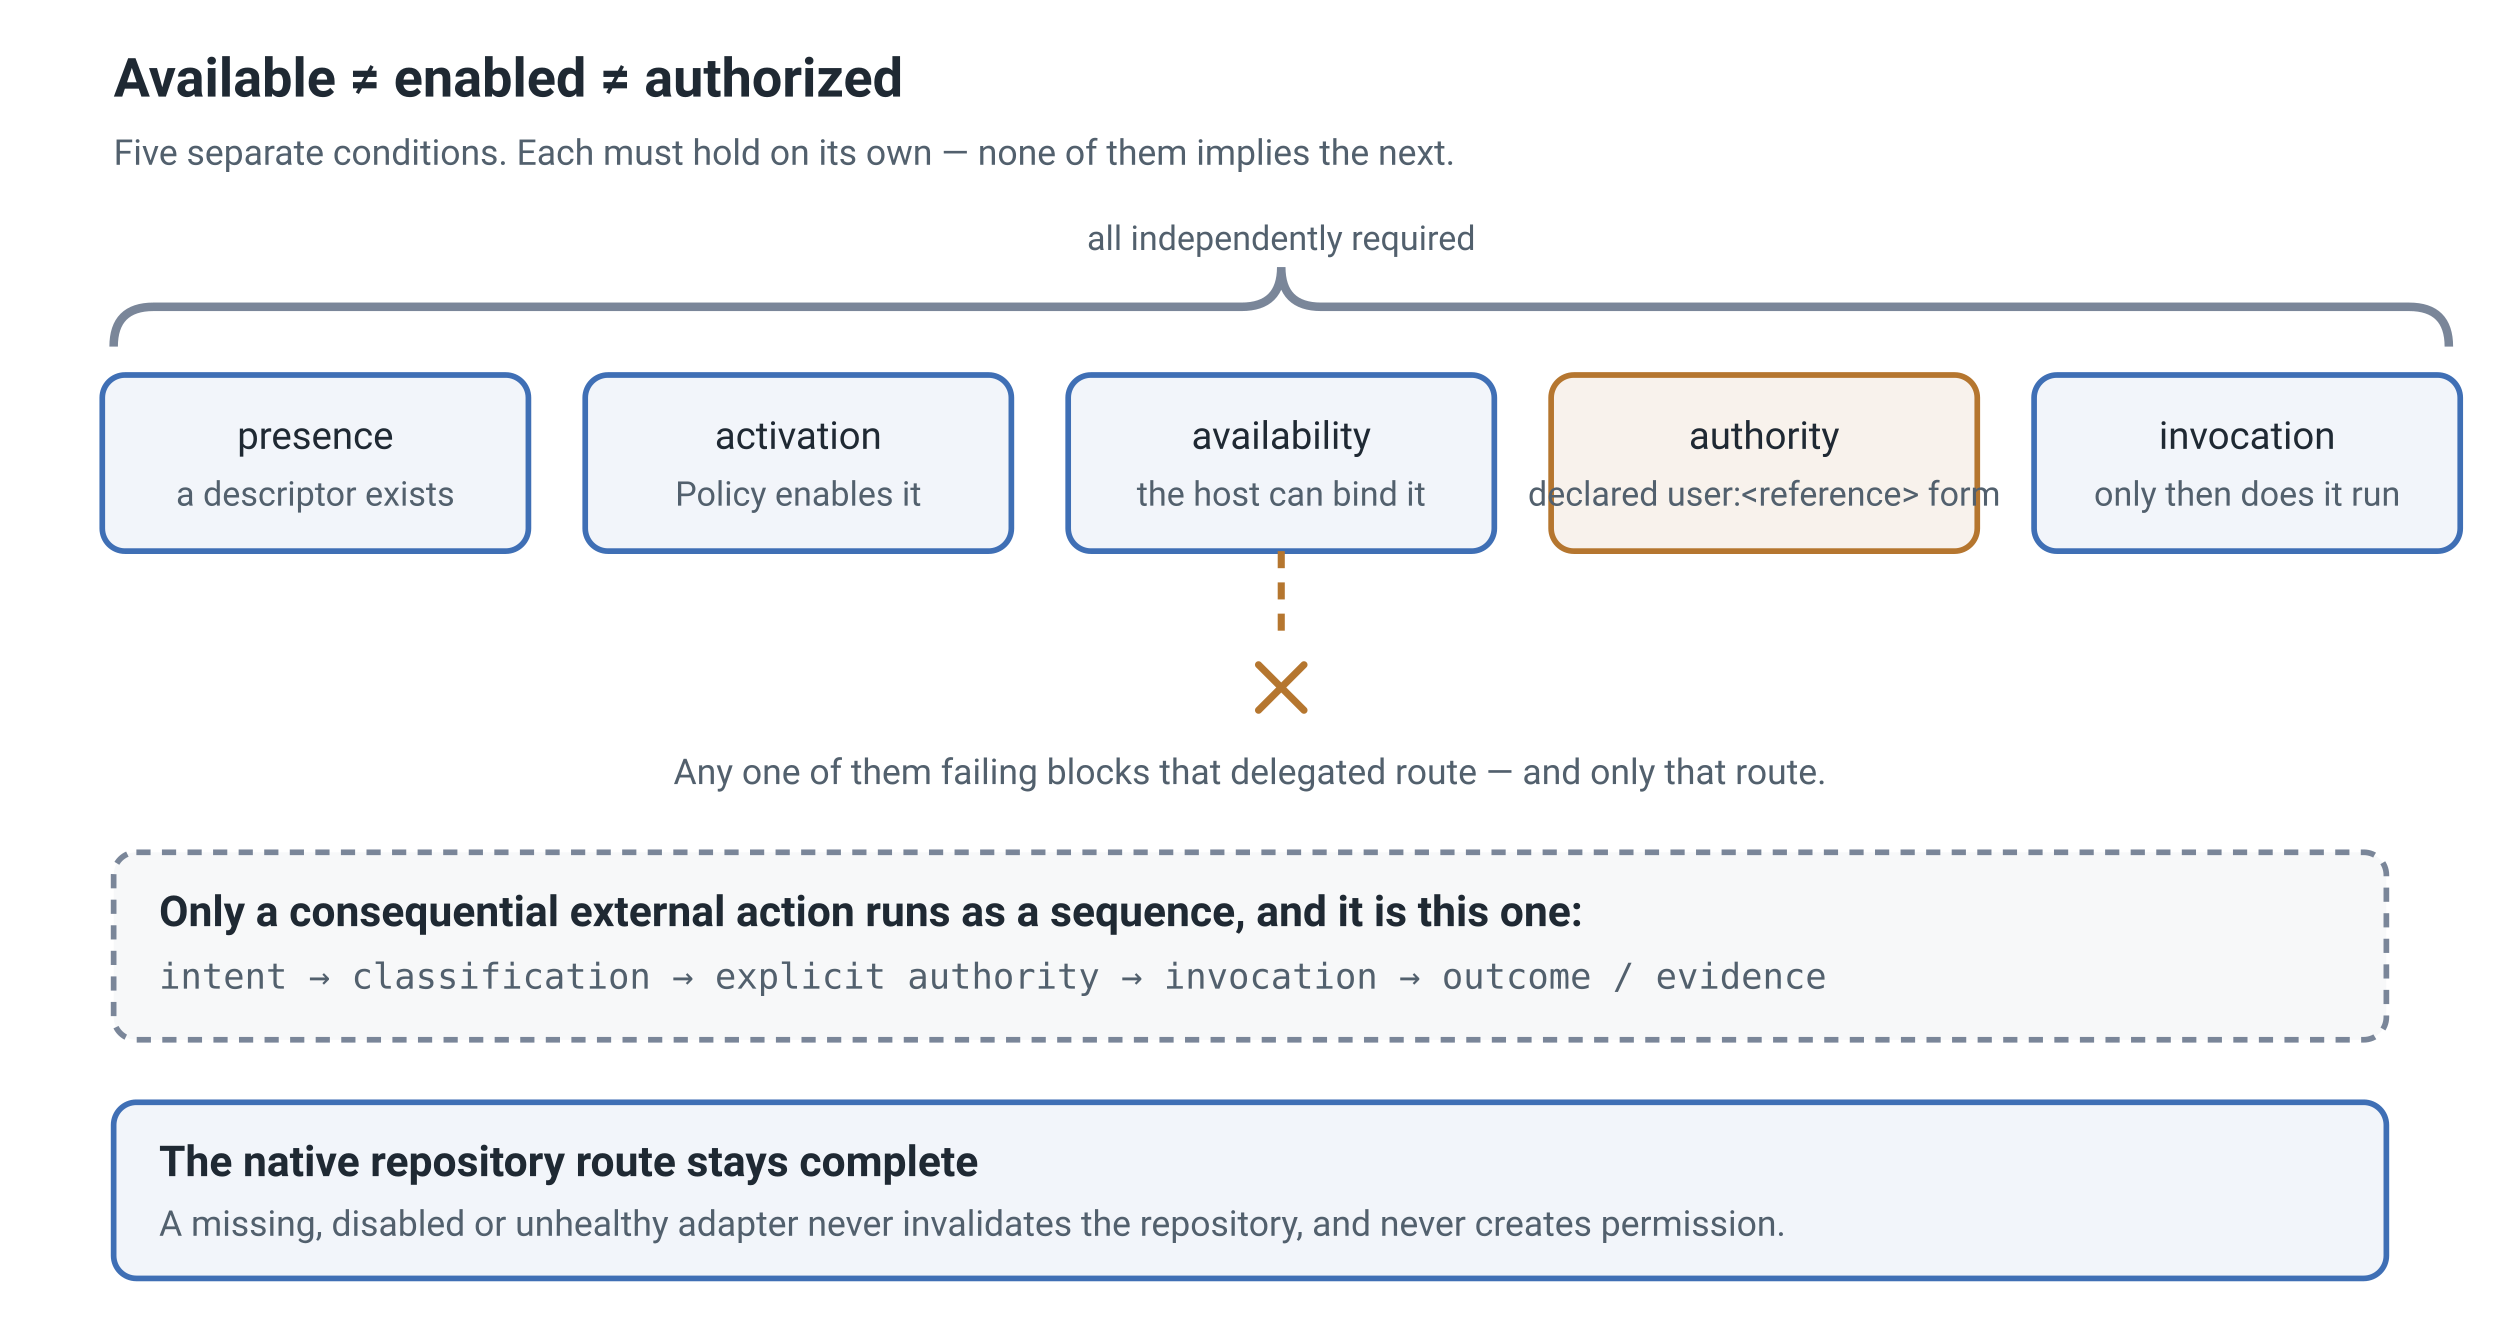
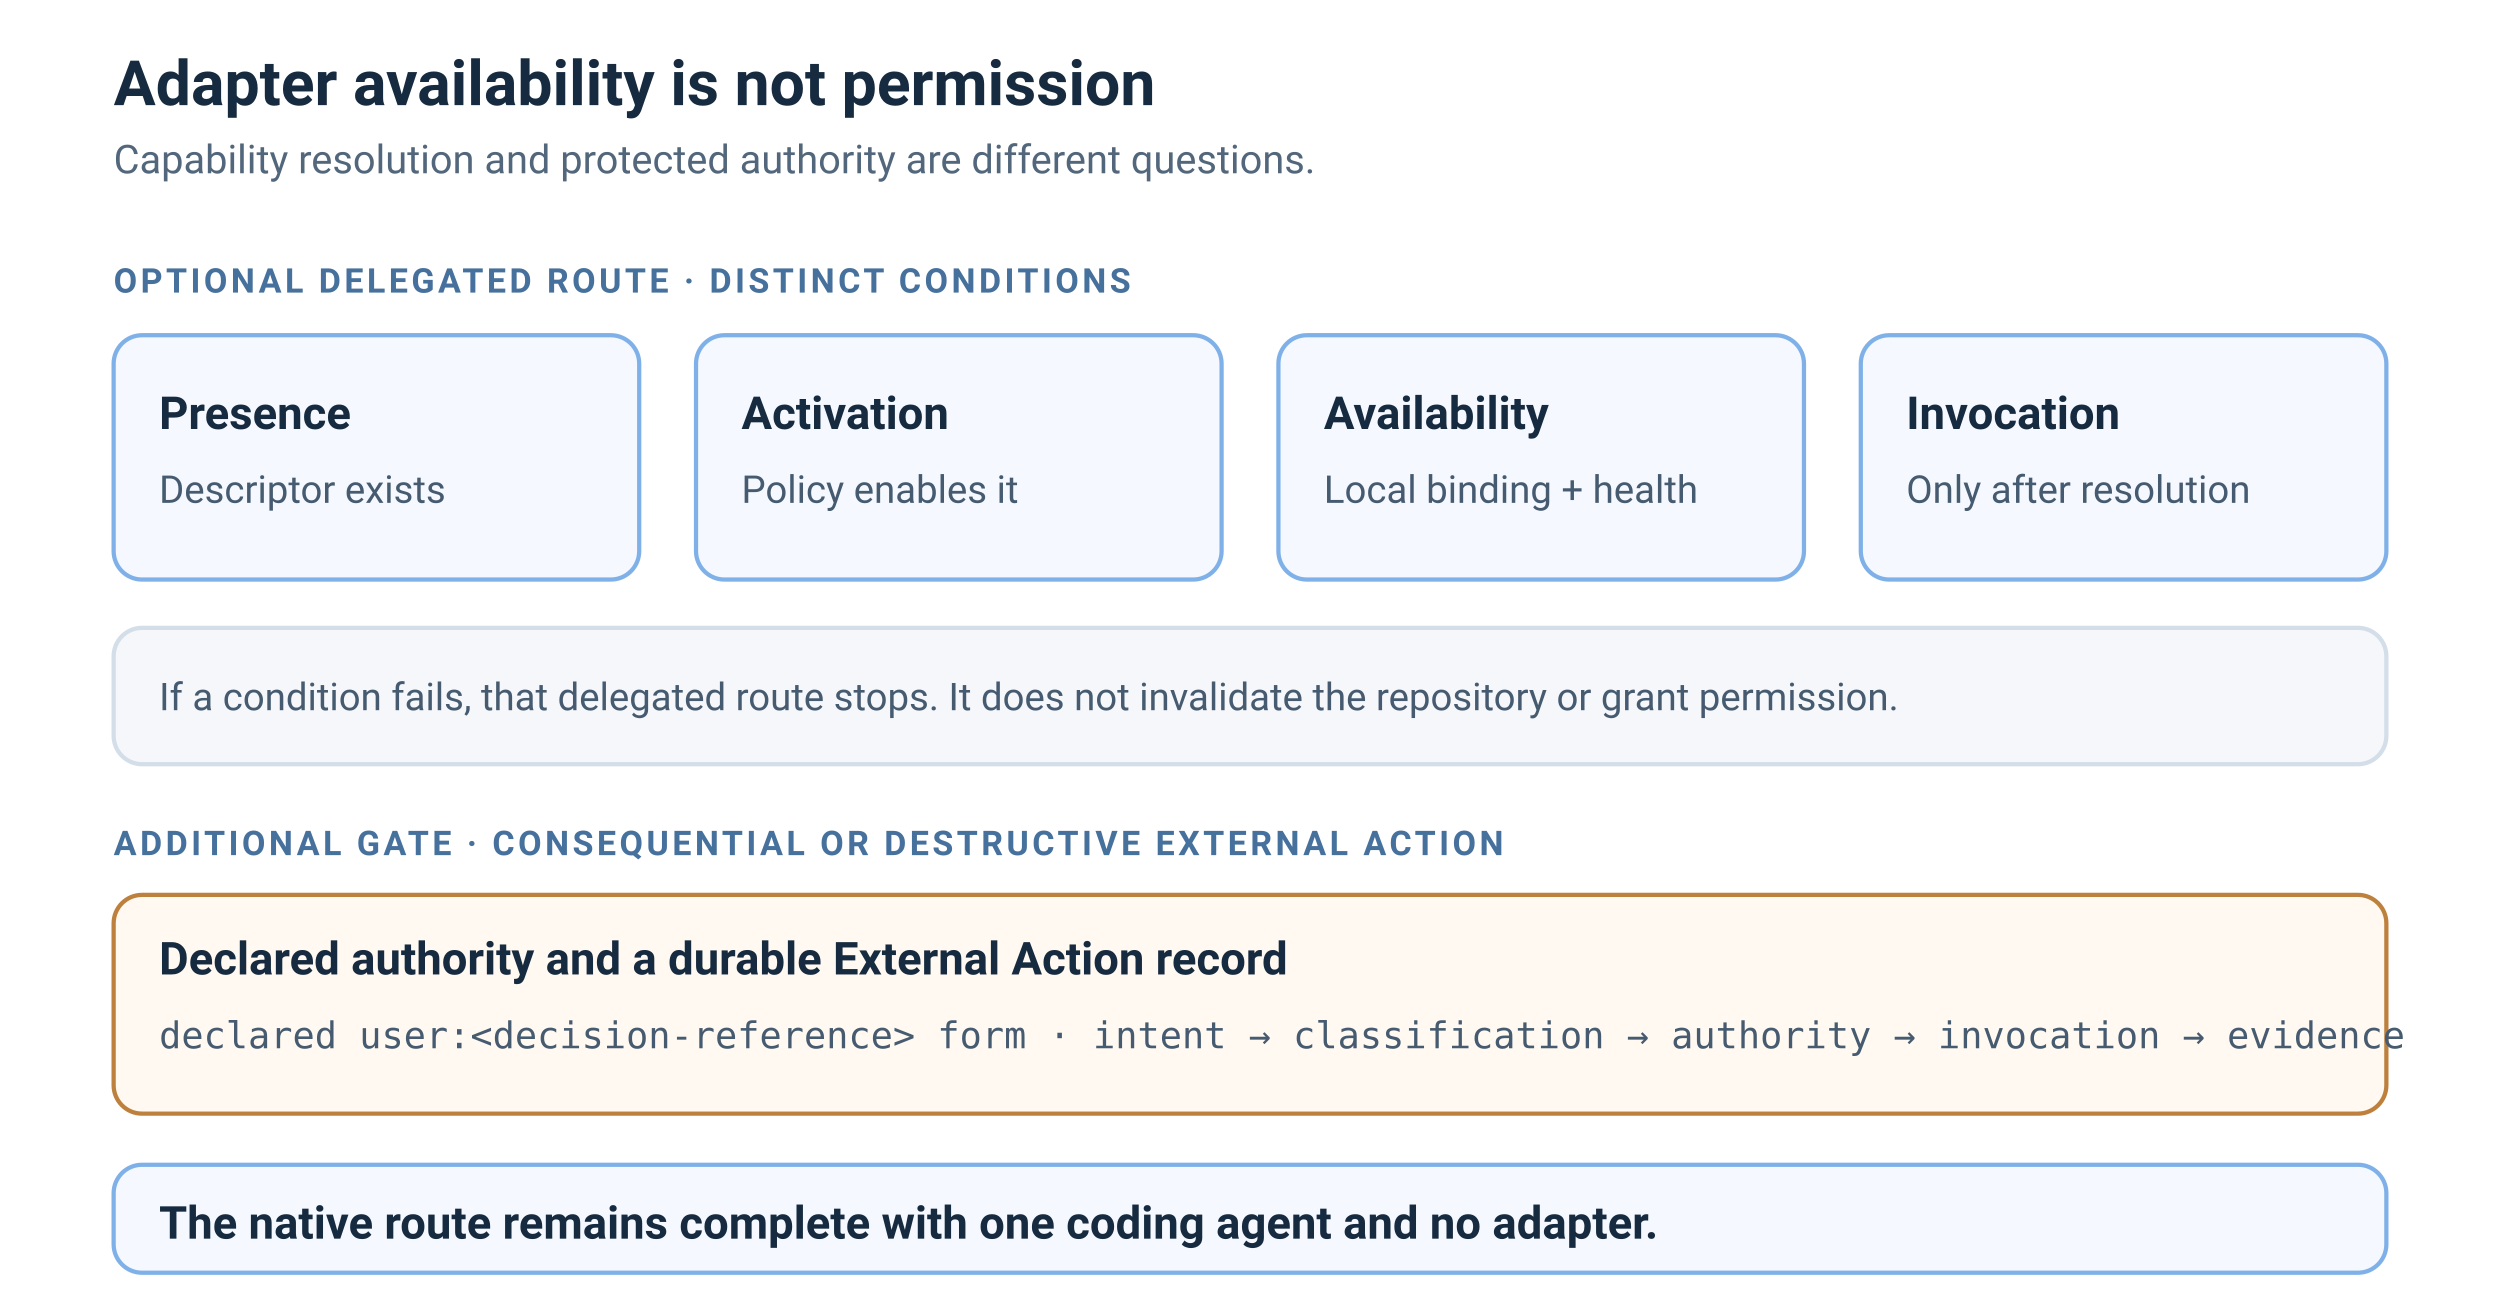
- <svg xmlns="http://www.w3.org/2000/svg" viewBox="0 0 880 472" width="880" height="472" role="img" aria-labelledby="title desc">
-   <defs>
-     <marker id="a" viewBox="0 0 10 10" refX="9" refY="5" markerWidth="7" markerHeight="7" orient="auto-start-reverse">
-       <path class="ah" d="M 0 0 L 10 5 L 0 10 z" />
-     </marker>
-   </defs>
+ <svg xmlns="http://www.w3.org/2000/svg" viewBox="0 0 880 458" width="880" height="458" role="img" aria-labelledby="title desc">
  <style>
    text { font-family: system-ui, -apple-system, "Segoe UI", Roboto, sans-serif; }
-     .head { font-size: 19px; font-weight: 700; fill: #1f2933; }
-     .stage { font-size: 15px; font-weight: 600; fill: #1f2933; }
-     .body { font-size: 13.5px; fill: #1f2933; }
-     .note { font-size: 12.5px; fill: #52606d; }
-     .key { font-size: 12px; fill: #52606d; }
-     .mono { font-family: ui-monospace, SFMono-Regular, Consolas, monospace; font-size: 12.5px; fill: #52606d; }
-     .box { fill: #3f6fb5; fill-opacity: .07; stroke: #3f6fb5; stroke-width: 2; }
-     .boxh { fill: #b5762f; fill-opacity: .09; stroke: #b5762f; stroke-width: 2; }
-     .boxm { fill: #7a8699; fill-opacity: .06; stroke: #7a8699; stroke-width: 2; stroke-dasharray: 5 4; }
-     .stop { fill: #3f6fb5; }
-     .gate { fill: #b5762f; }
-     .rail { stroke: #7a8699; stroke-width: 3; fill: none; }
-     .arrow { stroke: #7a8699; stroke-width: 2; fill: none; marker-end: url(#a); }
-     .ah { fill: #7a8699; }
-     .blocked { stroke: #b5762f; stroke-width: 2.5; fill: none; stroke-dasharray: 6 5; }
-     .cross { stroke: #b5762f; stroke-width: 2.5; stroke-linecap: round; }
+     .head { font-size: 22px; font-weight: 700; fill: #172b40; }
+     .sub { font-size: 14px; fill: #52677b; }
+     .label { font-size: 12px; font-weight: 700; letter-spacing: 1.2px; fill: #47719d; }
+     .stage { font-size: 16px; font-weight: 700; fill: #172b40; }
+     .body { font-size: 13.5px; fill: #465b70; }
+     .mono { font: 13px ui-monospace, SFMono-Regular, Consolas, monospace; fill: #465b70; }
+     .card { fill: #f5f9ff; stroke: #7fb1e8; stroke-width: 1.5; }
+     .amber { fill: #fff9f1; stroke: #bd803d; stroke-width: 1.5; }
+     .quiet { fill: #f5f7fa; stroke: #d3dee9; stroke-width: 1.5; }
    @media (prefers-color-scheme: dark) {
-       .head, .stage, .body { fill: #e6edf3; }
-       .note, .key, .mono { fill: #9aa7b4; }
-       .box { fill: #6ea8fe; fill-opacity: .12; stroke: #6ea8fe; }
-       .boxh { fill: #e0a34a; fill-opacity: .14; stroke: #e0a34a; }
-       .boxm { fill: #8b98a5; fill-opacity: .10; stroke: #8b98a5; }
-       .stop { fill: #6ea8fe; }
-       .gate { fill: #e0a34a; }
-       .rail, .arrow { stroke: #8b98a5; }
-       .ah { fill: #8b98a5; }
-       .blocked, .cross { stroke: #e0a34a; }
+       .head, .stage { fill: #edf5fc; }
+       .sub, .body, .mono { fill: #bacbdd; }
+       .label { fill: #86c4ff; }
+       .card { fill: #142b42; stroke: #4d91d2; }
+       .amber { fill: #332819; stroke: #dba15e; }
+       .quiet { fill: #172431; stroke: #3a4d60; }
    }
  </style>
-   <text class="head" x="40" y="34">Available ≠ enabled ≠ authorized</text>
-   <text class="note" x="40" y="58">Five separate conditions. Each must hold on its own — none of them implies the next.</text>
-   <text class="key" x="451" y="88" text-anchor="middle">all independently required</text>
-   <path class="rail" d="M 40 122 q 0 -14 14 -14 H 437 q 14 0 14 -14 q 0 14 14 14 H 848 q 14 0 14 14" />
-   <rect class="box" x="36" y="132" width="150" height="62" rx="8" />
-   <text class="body" x="111" y="158" text-anchor="middle">presence</text>
-   <text class="key" x="111" y="178" text-anchor="middle">a descriptor exists</text>
-   <rect class="box" x="206" y="132" width="150" height="62" rx="8" />
-   <text class="body" x="281" y="158" text-anchor="middle">activation</text>
-   <text class="key" x="281" y="178" text-anchor="middle">Policy enables it</text>
-   <rect class="box" x="376" y="132" width="150" height="62" rx="8" />
-   <text class="body" x="451" y="158" text-anchor="middle">availability</text>
-   <text class="key" x="451" y="178" text-anchor="middle">the host can bind it</text>
-   <rect class="boxh" x="546" y="132" width="150" height="62" rx="8" />
-   <text class="body" x="621" y="158" text-anchor="middle">authority</text>
-   <text class="key" x="621" y="178" text-anchor="middle">declared user:&lt;reference&gt; form</text>
-   <rect class="box" x="716" y="132" width="150" height="62" rx="8" />
-   <text class="body" x="791" y="158" text-anchor="middle">invocation</text>
-   <text class="key" x="791" y="178" text-anchor="middle">only then does it run</text>
-   <path class="blocked" d="M 451 194 L 451 226" />
-   <line class="cross" x1="443" y1="234" x2="459" y2="250" />
-   <line class="cross" x1="459" y1="234" x2="443" y2="250" />
-   <text class="note" x="440" y="276" text-anchor="middle">Any one of them failing blocks that delegated route — and only that route.</text>
-   <rect class="boxm" x="40" y="300" width="800" height="66" rx="8" />
-   <text class="stage" x="56" y="326">Only a consequential external action runs as a sequence, and it is this one:</text>
-   <text class="mono" x="56" y="348">intent → classification → explicit authority → invocation → outcome / evidence</text>
-   <rect class="box" x="40" y="388" width="800" height="62" rx="8" />
-   <text class="stage" x="56" y="414">The native repository route stays complete</text>
-   <text class="note" x="56" y="435">A missing, disabled or unhealthy adapter never invalidates the repository, and never creates permission.</text>
+   <text class="head" x="40" y="37">Adapter availability is not permission</text>
+   <text class="sub" x="40" y="61">Capability resolution and protected authority are different questions.</text>
+   <text class="label" x="40" y="103">OPTIONAL DELEGATED ROUTE · DISTINCT CONDITIONS</text>
+   <rect class="card" x="40" y="118" width="185" height="86" rx="10" />
+   <text class="stage" x="56" y="151">Presence</text>
+   <text class="body" x="56" y="177">Descriptor exists</text>
+   <rect class="card" x="245" y="118" width="185" height="86" rx="10" />
+   <text class="stage" x="261" y="151">Activation</text>
+   <text class="body" x="261" y="177">Policy enables it</text>
+   <rect class="card" x="450" y="118" width="185" height="86" rx="10" />
+   <text class="stage" x="466" y="151">Availability</text>
+   <text class="body" x="466" y="177">Local binding + health</text>
+   <rect class="card" x="655" y="118" width="185" height="86" rx="10" />
+   <text class="stage" x="671" y="151">Invocation</text>
+   <text class="body" x="671" y="177">Only after resolution</text>
+   <rect class="quiet" x="40" y="221" width="800" height="48" rx="10" />
+   <text class="body" x="56" y="250">If a condition fails, that delegated route stops. It does not invalidate the repository or grant permission.</text>
+   <text class="label" x="40" y="301">ADDITIONAL GATE · CONSEQUENTIAL OR DESTRUCTIVE EXTERNAL ACTION</text>
+   <rect class="amber" x="40" y="315" width="800" height="77" rx="10" />
+   <text class="stage" x="56" y="343">Declared authority and a durable External Action record</text>
+   <text class="mono" x="56" y="369">declared user:&lt;decision-reference&gt; form · intent → classification → authority → invocation → evidence</text>
+   <rect class="card" x="40" y="410" width="800" height="38" rx="10" />
+   <text class="stage" x="56" y="436">The native route remains complete with one coding agent and no adapter.</text>
</svg>
